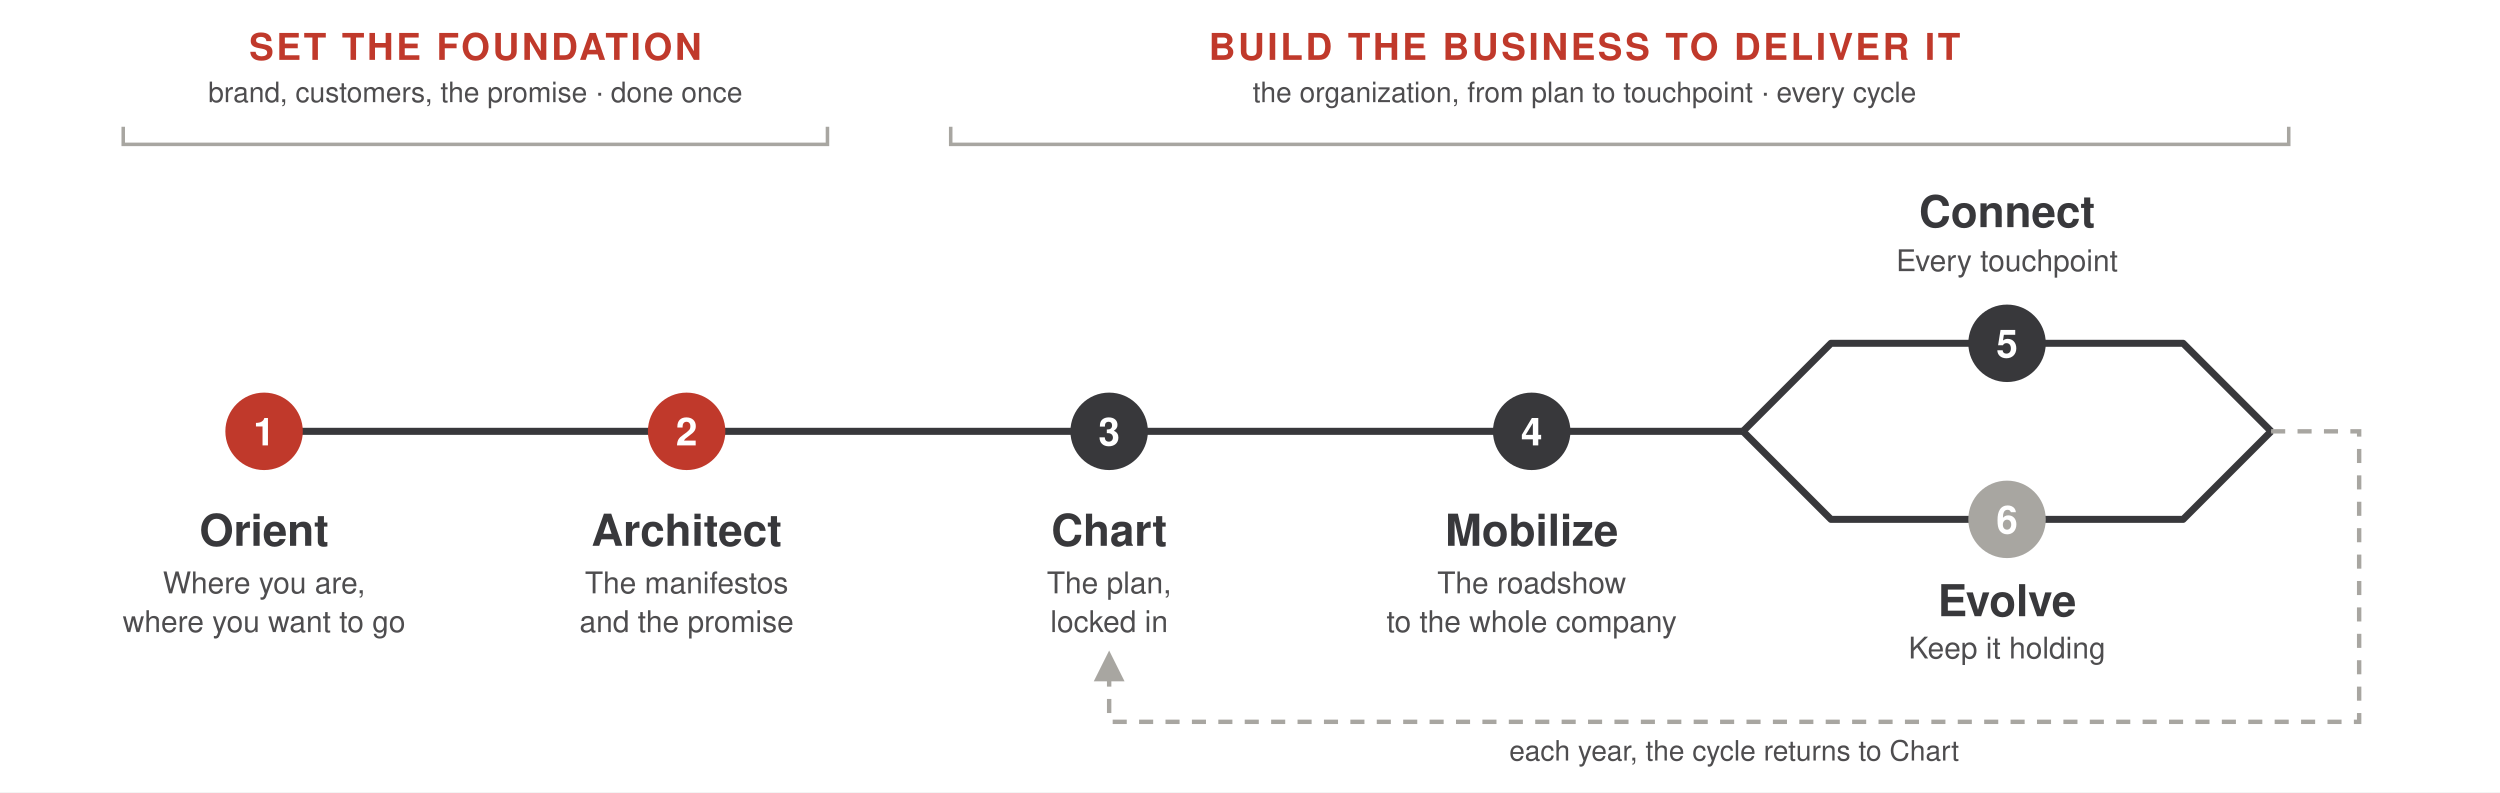
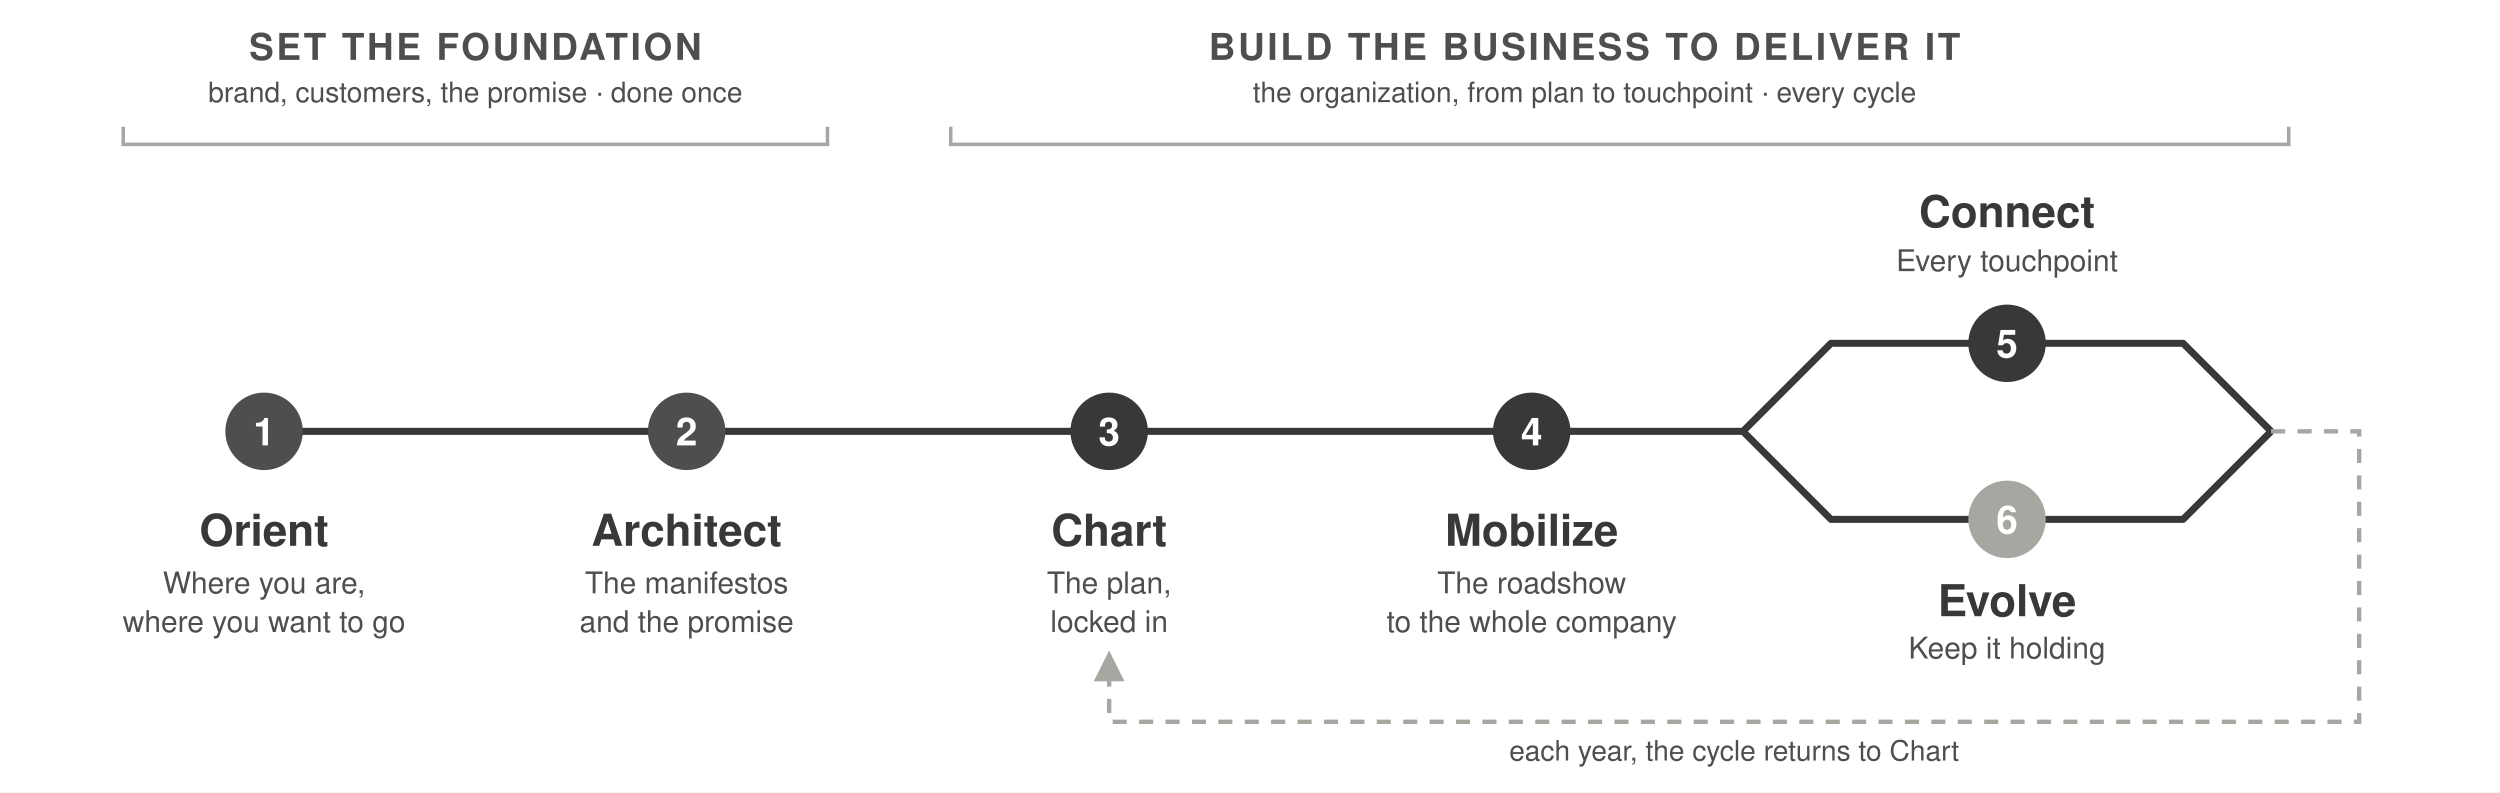
<svg xmlns="http://www.w3.org/2000/svg" viewBox="0 0 1420 450" width="1420" height="450" font-family="'Montserrat', 'Helvetica Neue', Helvetica, Arial, sans-serif">
  <defs>
    <marker id="ah" viewBox="0 0 10 10" refX="8" refY="5" markerWidth="7" markerHeight="7" orient="auto-start-reverse">
      <path d="M0,0 L10,5 L0,10 z" fill="#A8A6A1" />
    </marker>
  </defs>
  <rect width="1420" height="450" fill="#FFFFFF" />
-   <g font-size="21" font-weight="700" fill="#C0392B" text-anchor="middle" letter-spacing="1.5">
+   <g font-size="21" font-weight="700" fill="#4E4D4F" text-anchor="middle" letter-spacing="1.5">
    <text x="270" y="34">SET THE FOUNDATION</text>
    <text x="900" y="34">BUILD THE BUSINESS TO DELIVER IT</text>
  </g>
  <g font-size="16" fill="#4E4D4F" text-anchor="middle">
    <text x="270" y="58">brand, customers, the promise · done once</text>
    <text x="900" y="58">the organization, from plan to touchpoint · every cycle</text>
  </g>
  <g stroke="#A8A6A1" stroke-width="2" fill="none">
    <path d="M70,72 V82 H470 V72" />
    <path d="M540,72 V82 H1300 V72" />
  </g>
  <g transform="translate(0,35)">
    <g stroke="#38383B" stroke-width="4" fill="none" stroke-linejoin="round">
      <path d="M150,210 H990" />
      <path d="M990,210 L1040,160 H1240 L1290,210" />
      <path d="M990,210 L1040,260 H1240 L1290,210" />
    </g>
    <path d="M1290,210 H1340 V375 H630 V338" fill="none" stroke="#A8A6A1" stroke-width="2.5" stroke-dasharray="8 7" marker-end="url(#ah)" />
    <text x="985" y="397" text-anchor="middle" font-size="16" fill="#4E4D4F">each year, the cycle returns to Chart</text>
    <g font-size="22" font-weight="700" text-anchor="middle" fill="#FFFFFF">
-       <circle cx="150" cy="210" r="22" fill="#C0392B" />
+       <circle cx="150" cy="210" r="22" fill="#4E4D4F" />
      <text x="150" y="218">1</text>
-       <circle cx="390" cy="210" r="22" fill="#C0392B" />
+       <circle cx="390" cy="210" r="22" fill="#4E4D4F" />
      <text x="390" y="218">2</text>
      <circle cx="630" cy="210" r="22" fill="#38383B" />
      <text x="630" y="218">3</text>
      <circle cx="870" cy="210" r="22" fill="#38383B" />
      <text x="870" y="218">4</text>
      <circle cx="1140" cy="160" r="22" fill="#38383B" />
      <text x="1140" y="168">5</text>
      <circle cx="1140" cy="260" r="22" fill="#A8A6A1" />
      <text x="1140" y="268">6</text>
    </g>
    <g text-anchor="middle">
      <g font-size="25" font-weight="700" fill="#38383B">
        <text x="150" y="275">Orient</text>
        <text x="390" y="275">Architect</text>
        <text x="630" y="275">Chart</text>
        <text x="870" y="275">Mobilize</text>
      </g>
      <g font-size="17" fill="#4E4D4F">
        <text x="150" y="302">Where you are,</text>
        <text x="150" y="324">where you want to go</text>
        <text x="390" y="302">The manifestos</text>
        <text x="390" y="324">and the promise</text>
        <text x="630" y="302">The plan,</text>
        <text x="630" y="324">locked in</text>
        <text x="870" y="302">The roadshow</text>
        <text x="870" y="324">to the whole company</text>
      </g>
      <text x="1140" y="94" font-size="25" font-weight="700" fill="#38383B">Connect</text>
      <text x="1140" y="119" font-size="17" fill="#4E4D4F">Every touchpoint</text>
      <text x="1140" y="315" font-size="25" font-weight="700" fill="#38383B">Evolve</text>
      <text x="1140" y="339" font-size="17" fill="#4E4D4F">Keep it holding</text>
    </g>
  </g>
</svg>
